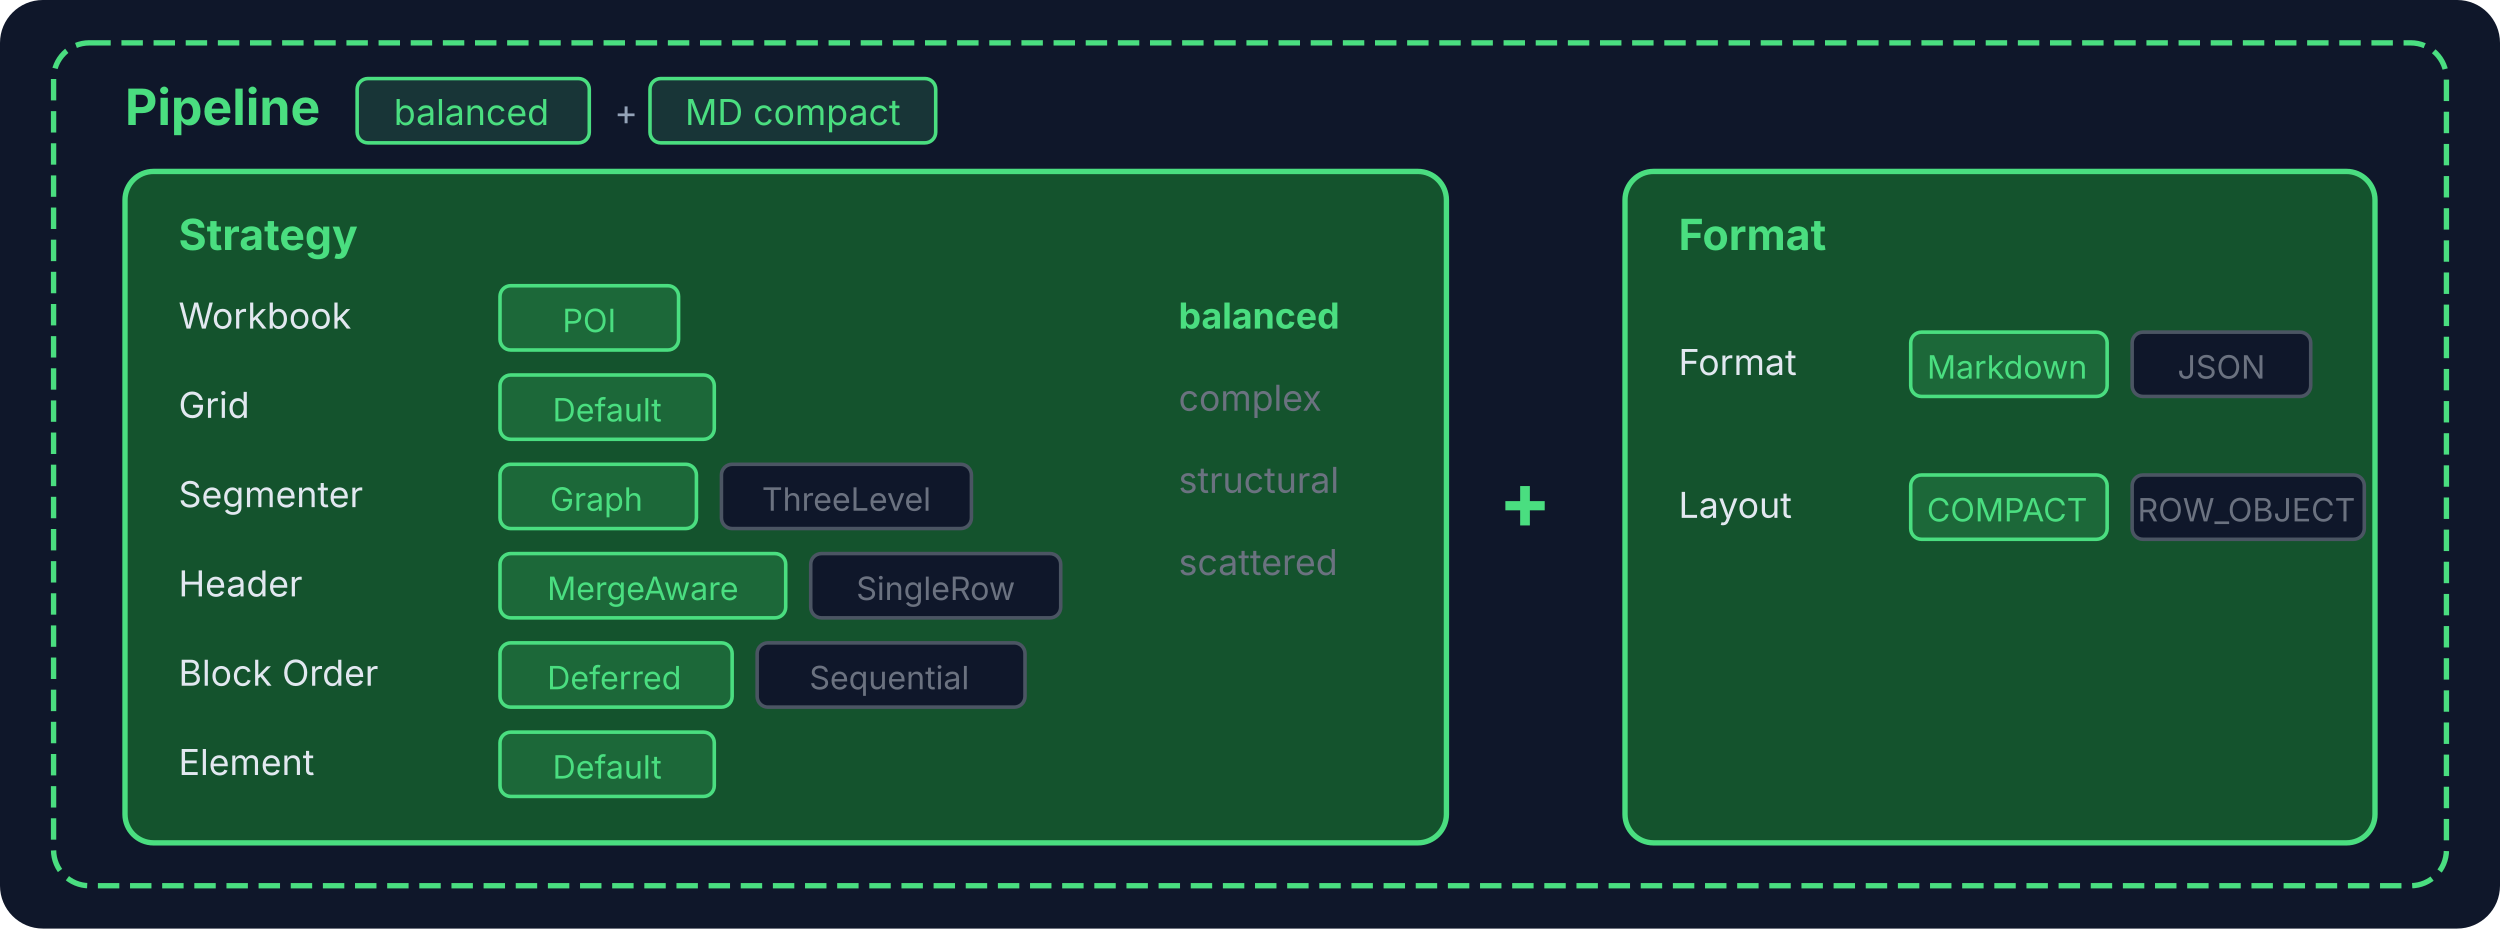
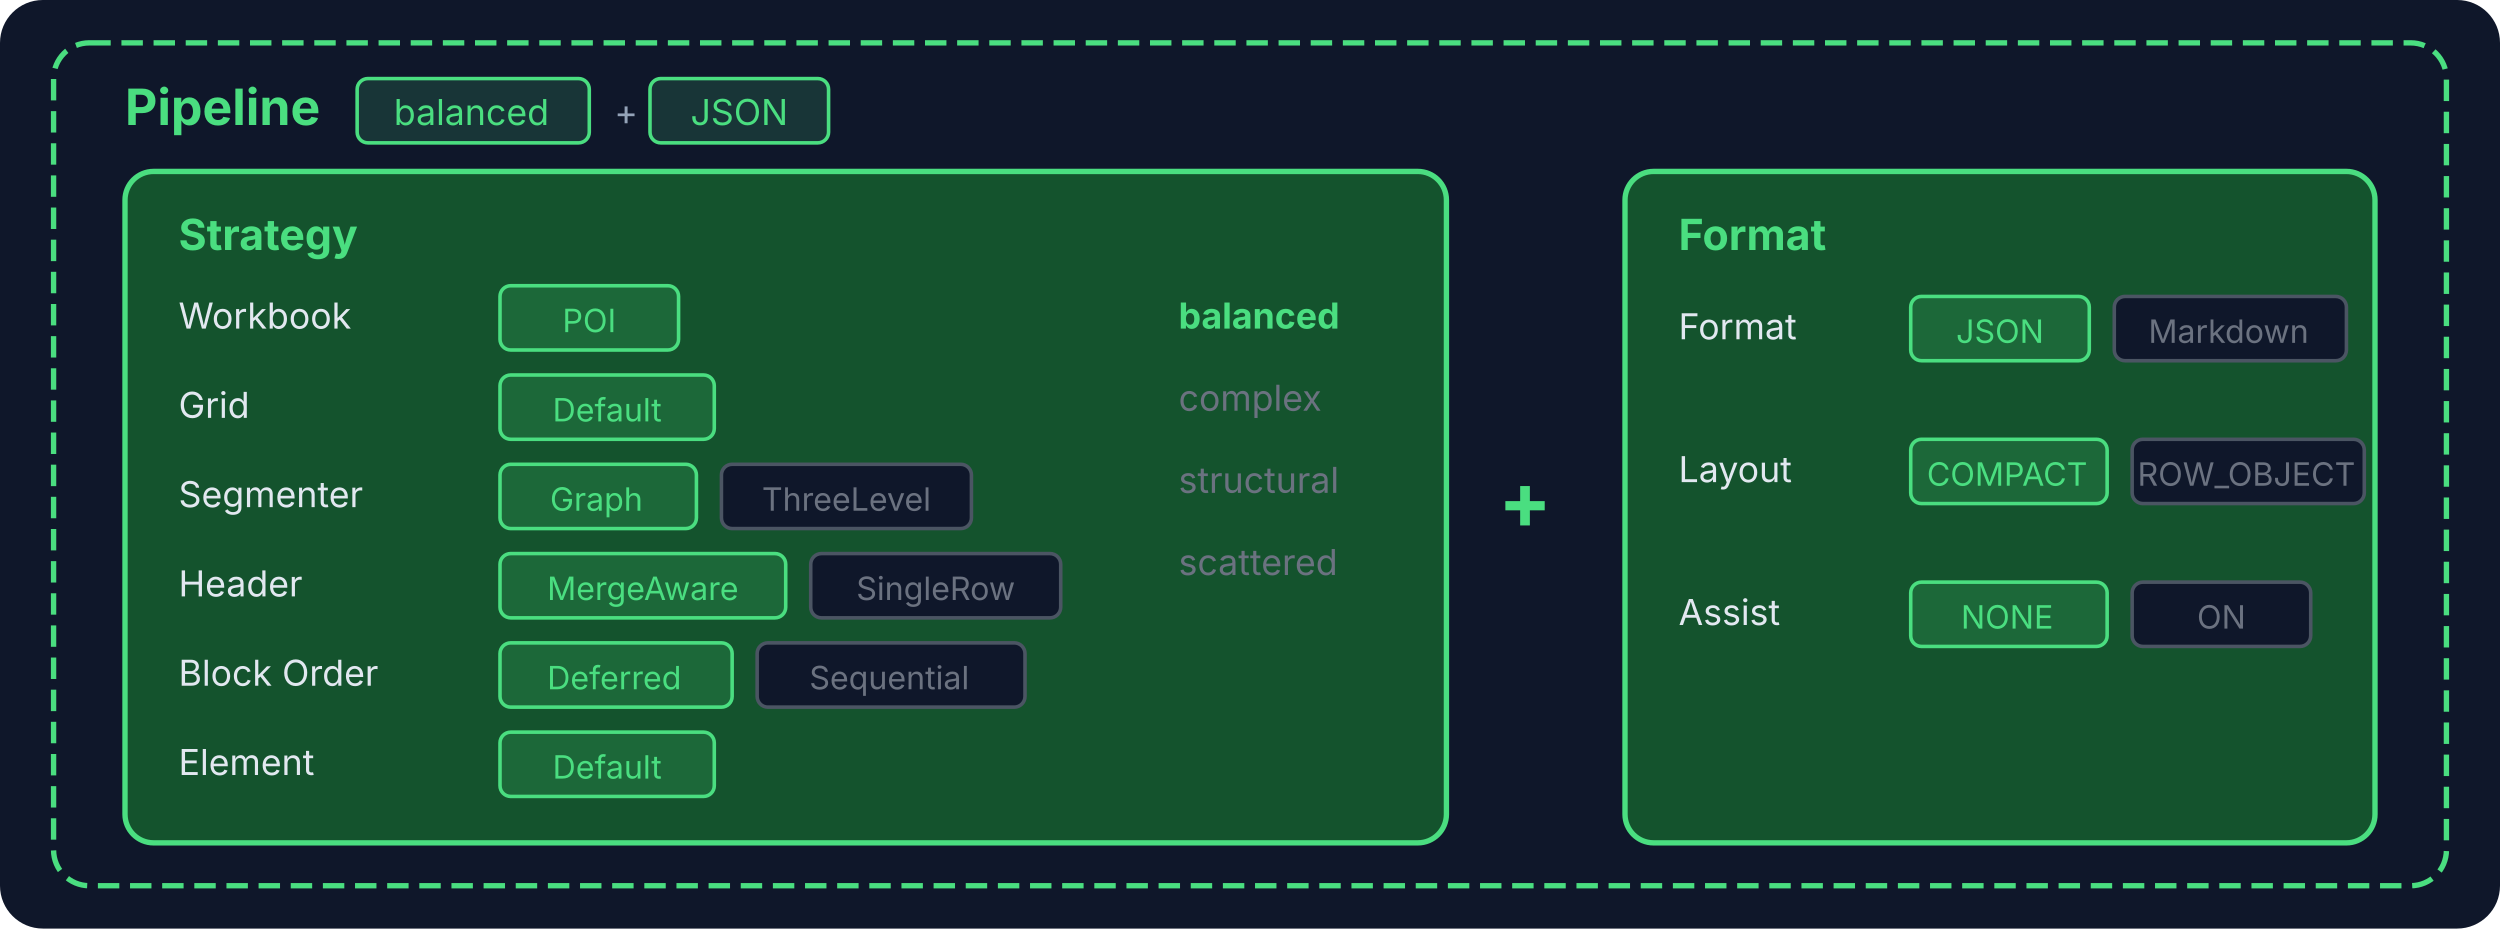
<svg xmlns="http://www.w3.org/2000/svg" viewBox="0 0 700 260" font-family="system-ui, -apple-system, sans-serif">
  <rect width="700" height="260" rx="12" fill="#0f172a" />
  <rect x="15" y="12" width="670" height="236" rx="10" fill="none" stroke="#4ade80" stroke-width="1.5" stroke-dasharray="6,3" />
  <text x="35" y="35" fill="#4ade80" font-size="14" font-weight="bold">Pipeline</text>
  <rect x="100" y="22" width="65" height="18" rx="3" fill="#4ade80" fill-opacity="0.15" stroke="#4ade80" stroke-width="1" />
  <text x="132" y="35" text-anchor="middle" fill="#4ade80" font-size="10">balanced</text>
  <text x="172" y="35" fill="#94a3b8" font-size="10">+</text>
-   <rect x="182" y="22" width="80" height="18" rx="3" fill="#4ade80" fill-opacity="0.15" stroke="#4ade80" stroke-width="1" />
-   <text x="222" y="35" text-anchor="middle" fill="#4ade80" font-size="10">MD compact</text>
+   <rect x="182" y="22" width="50" height="18" rx="3" fill="#4ade80" fill-opacity="0.15" stroke="#4ade80" stroke-width="1" />
+   <text x="207" y="35" text-anchor="middle" fill="#4ade80" font-size="10">JSON</text>
  <rect x="35" y="48" width="370" height="188" rx="8" fill="#14532d" stroke="#4ade80" stroke-width="1.5" />
  <text x="50" y="70" fill="#4ade80" font-size="12" font-weight="bold">Strategy</text>
  <text x="50" y="92" fill="#e2e8f0" font-size="10">Workbook</text>
  <rect x="140" y="80" width="50" height="18" rx="3" fill="#4ade80" fill-opacity="0.15" stroke="#4ade80" stroke-width="1" />
  <text x="165" y="93" text-anchor="middle" fill="#4ade80" font-size="9">POI</text>
  <text x="50" y="117" fill="#e2e8f0" font-size="10">Grid</text>
  <rect x="140" y="105" width="60" height="18" rx="3" fill="#4ade80" fill-opacity="0.15" stroke="#4ade80" stroke-width="1" />
  <text x="170" y="118" text-anchor="middle" fill="#4ade80" font-size="9">Default</text>
  <text x="50" y="142" fill="#e2e8f0" font-size="10">Segmenter</text>
  <rect x="140" y="130" width="55" height="18" rx="3" fill="#4ade80" fill-opacity="0.15" stroke="#4ade80" stroke-width="1" />
  <text x="167" y="143" text-anchor="middle" fill="#4ade80" font-size="9">Graph</text>
  <rect x="202" y="130" width="70" height="18" rx="3" fill="#0f172a" stroke="#4b5563" stroke-width="1" />
  <text x="237" y="143" text-anchor="middle" fill="#6b7280" font-size="9">ThreeLevel</text>
  <text x="50" y="167" fill="#e2e8f0" font-size="10">Header</text>
  <rect x="140" y="155" width="80" height="18" rx="3" fill="#4ade80" fill-opacity="0.15" stroke="#4ade80" stroke-width="1" />
  <text x="180" y="168" text-anchor="middle" fill="#4ade80" font-size="9">MergeAware</text>
  <rect x="227" y="155" width="70" height="18" rx="3" fill="#0f172a" stroke="#4b5563" stroke-width="1" />
  <text x="262" y="168" text-anchor="middle" fill="#6b7280" font-size="9">SingleRow</text>
  <text x="50" y="192" fill="#e2e8f0" font-size="10">Block Order</text>
  <rect x="140" y="180" width="65" height="18" rx="3" fill="#4ade80" fill-opacity="0.15" stroke="#4ade80" stroke-width="1" />
  <text x="172" y="193" text-anchor="middle" fill="#4ade80" font-size="9">Deferred</text>
  <rect x="212" y="180" width="75" height="18" rx="3" fill="#0f172a" stroke="#4b5563" stroke-width="1" />
  <text x="249" y="193" text-anchor="middle" fill="#6b7280" font-size="9">Sequential</text>
  <text x="50" y="217" fill="#e2e8f0" font-size="10">Element</text>
  <rect x="140" y="205" width="60" height="18" rx="3" fill="#4ade80" fill-opacity="0.15" stroke="#4ade80" stroke-width="1" />
  <text x="170" y="218" text-anchor="middle" fill="#4ade80" font-size="9">Default</text>
  <text x="330" y="92" fill="#4ade80" font-size="10" font-weight="bold">balanced</text>
  <text x="330" y="115" fill="#6b7280" font-size="10">complex</text>
  <text x="330" y="138" fill="#6b7280" font-size="10">structural</text>
  <text x="330" y="161" fill="#6b7280" font-size="10">scattered</text>
  <text x="427" y="148" text-anchor="middle" fill="#4ade80" font-size="22" font-weight="bold">+</text>
  <rect x="455" y="48" width="210" height="188" rx="8" fill="#14532d" stroke="#4ade80" stroke-width="1.5" />
  <text x="470" y="70" fill="#4ade80" font-size="12" font-weight="bold">Format</text>
-   <text x="470" y="105" fill="#e2e8f0" font-size="10">Format</text>
-   <rect x="535" y="93" width="55" height="18" rx="3" fill="#4ade80" fill-opacity="0.15" stroke="#4ade80" stroke-width="1" />
-   <text x="562" y="106" text-anchor="middle" fill="#4ade80" font-size="9">Markdown</text>
-   <rect x="597" y="93" width="50" height="18" rx="3" fill="#0f172a" stroke="#4b5563" stroke-width="1" />
-   <text x="622" y="106" text-anchor="middle" fill="#6b7280" font-size="9">JSON</text>
-   <text x="470" y="145" fill="#e2e8f0" font-size="10">Layout</text>
-   <rect x="535" y="133" width="55" height="18" rx="3" fill="#4ade80" fill-opacity="0.15" stroke="#4ade80" stroke-width="1" />
-   <text x="562" y="146" text-anchor="middle" fill="#4ade80" font-size="9">COMPACT</text>
-   <rect x="597" y="133" width="65" height="18" rx="3" fill="#0f172a" stroke="#4b5563" stroke-width="1" />
-   <text x="629" y="146" text-anchor="middle" fill="#6b7280" font-size="9">ROW_OBJECT</text>
+   <text x="470" y="95" fill="#e2e8f0" font-size="10">Format</text>
+   <rect x="535" y="83" width="50" height="18" rx="3" fill="#4ade80" fill-opacity="0.15" stroke="#4ade80" stroke-width="1" />
+   <text x="560" y="96" text-anchor="middle" fill="#4ade80" font-size="9">JSON</text>
+   <rect x="592" y="83" width="65" height="18" rx="3" fill="#0f172a" stroke="#4b5563" stroke-width="1" />
+   <text x="624" y="96" text-anchor="middle" fill="#6b7280" font-size="9">Markdown</text>
+   <text x="470" y="135" fill="#e2e8f0" font-size="10">Layout</text>
+   <rect x="535" y="123" width="55" height="18" rx="3" fill="#4ade80" fill-opacity="0.15" stroke="#4ade80" stroke-width="1" />
+   <text x="562" y="136" text-anchor="middle" fill="#4ade80" font-size="9">COMPACT</text>
+   <rect x="597" y="123" width="65" height="18" rx="3" fill="#0f172a" stroke="#4b5563" stroke-width="1" />
+   <text x="629" y="136" text-anchor="middle" fill="#6b7280" font-size="9">ROW_OBJECT</text>
+   <text x="470" y="175" fill="#e2e8f0" font-size="10">Assist</text>
+   <rect x="535" y="163" width="55" height="18" rx="3" fill="#4ade80" fill-opacity="0.15" stroke="#4ade80" stroke-width="1" />
+   <text x="562" y="176" text-anchor="middle" fill="#4ade80" font-size="9">NONE</text>
+   <rect x="597" y="163" width="50" height="18" rx="3" fill="#0f172a" stroke="#4b5563" stroke-width="1" />
+   <text x="622" y="176" text-anchor="middle" fill="#6b7280" font-size="9">ON</text>
</svg>
